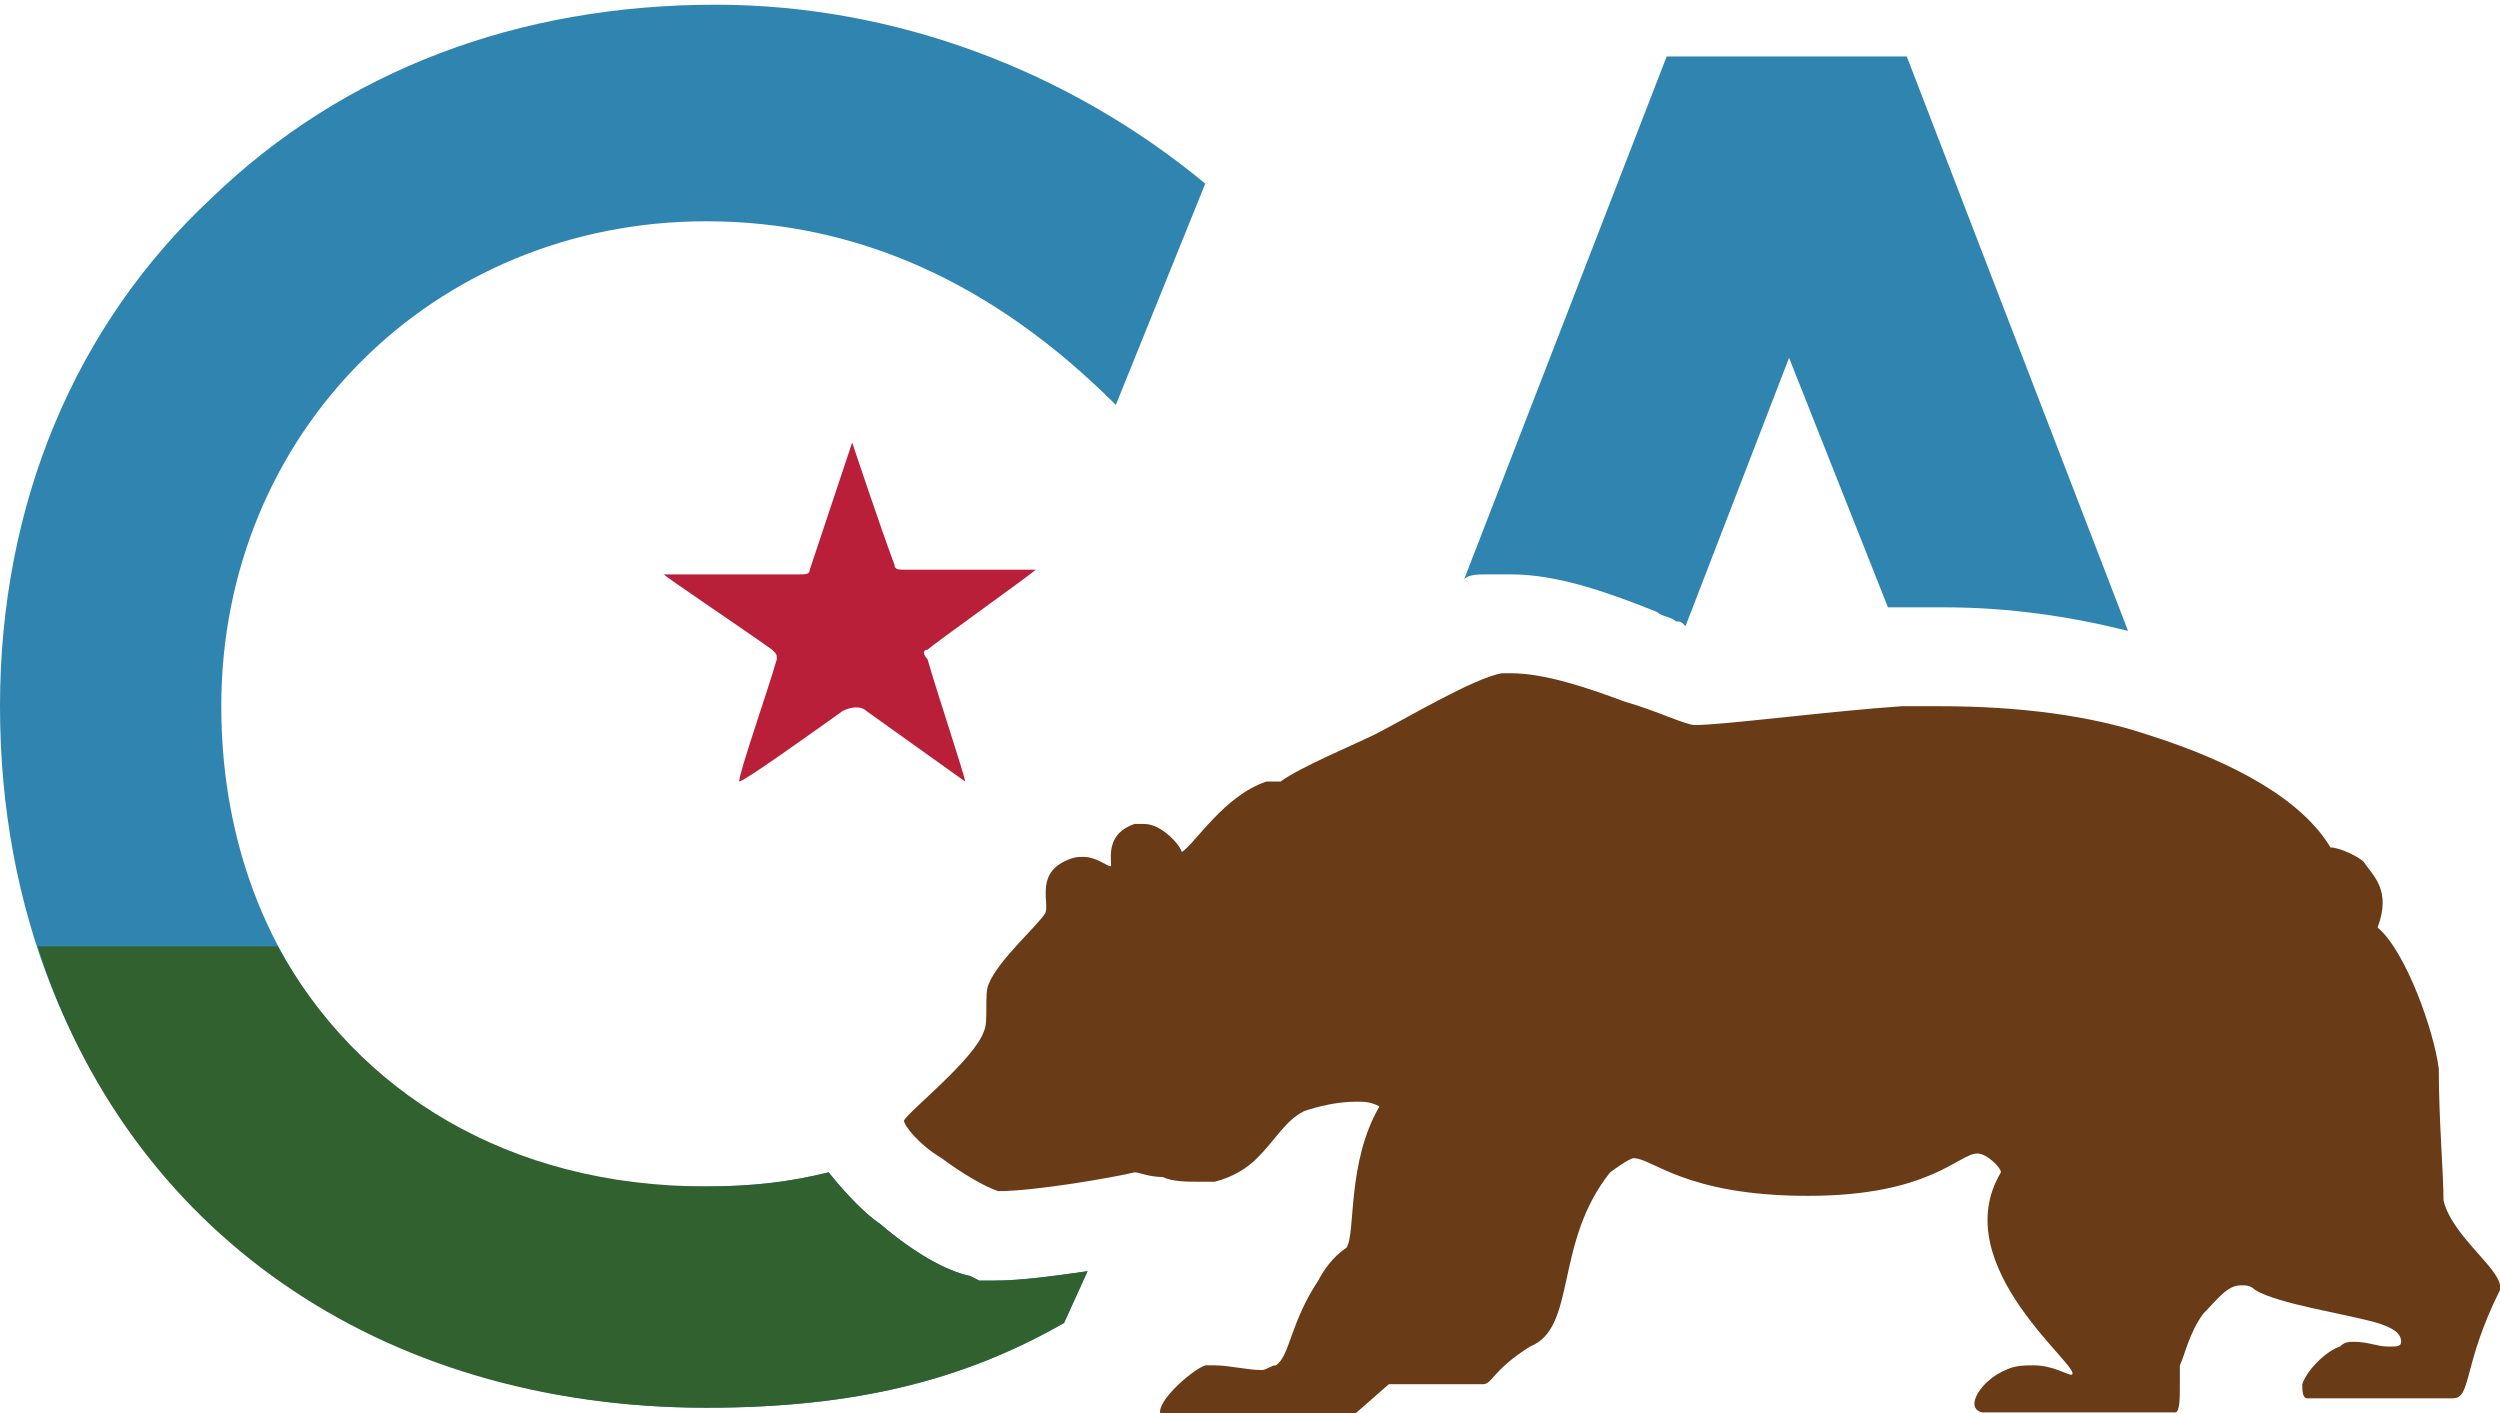
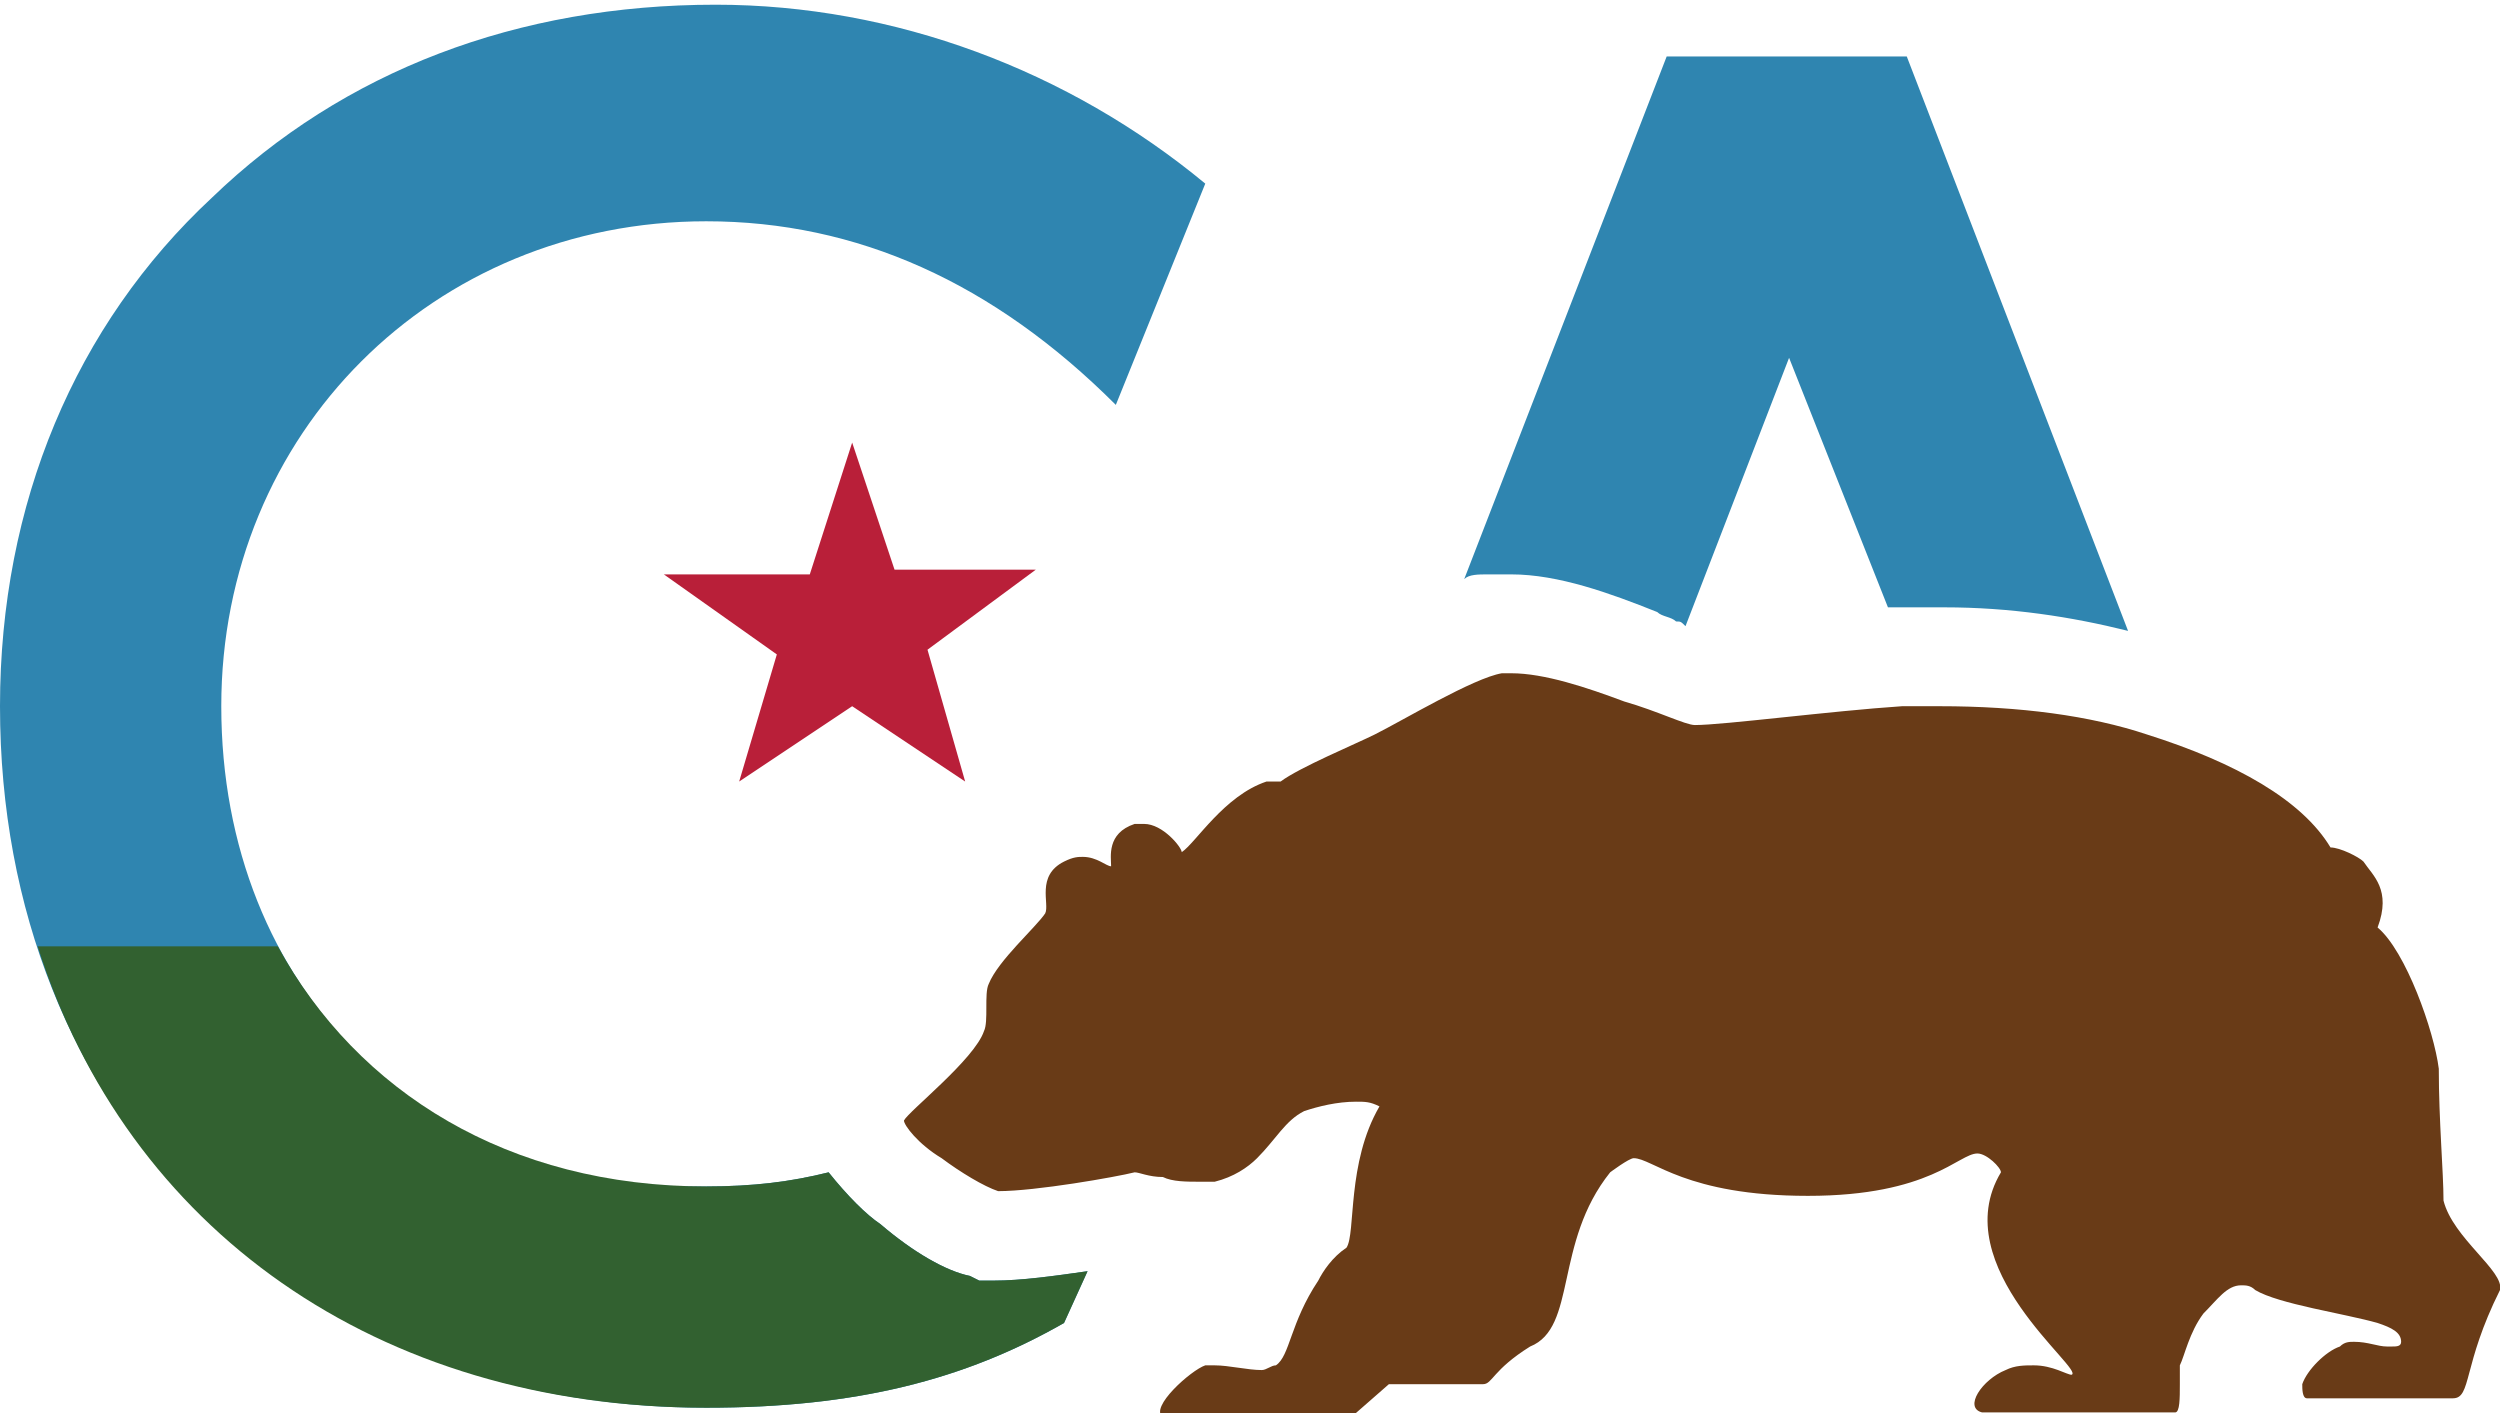
<svg xmlns="http://www.w3.org/2000/svg" version="1.1" viewBox="0 0 531 300">
  <g>
    <path fill="#2F85B0" d="M316 122h5c10 0 21 4 31 8c1 1 3 1 4 2c1 0 1 0 2 1l22-57l21 53h12c14 0 27 2 39 5L405 12h-51l-43 111c1-1 3-1 5-1z" />
-     <path fill="#B91F39" d="M197 138c1-1 22-16 23-17h-28c-1 0-2 0-2-1-3-8-9-26-9-26-3 9-6 18-9 27c0 1-1 1-2 1h-29c1 1 16 11 23 16c1 1 1 1 1 2-2 7-8 24-8 26c1 0 15-10 22-15c2-1 4-1 5 0l21 15c0-1-6-19-8-26-1-1-1-2 0-2z" />
+     <path fill="#B91F39" d="M181 94l-9 28h-31l24 17-8 27l24-16l24 16-8-28l23-17h-30z" />
    <path fill="#693B17" d="M518 227c-1-8-7-25-13-30c3-8-1-11-3-14-1-1-5-3-7-3-6-10-20-18-39-24-12-4-27-6-44-6h-8c-15 1-38 4-44 4-2 0-8-3-15-5-8-3-17-6-24-6h-2c-6 1-21 10-27 13-4 2-16 7-20 10h-3c-9 3-15 13-18 15c0-1-4-6-8-6h-2c-6 2-5 7-5 9-1 0-3-2-6-2-1 0-2 0-4 1-6 3-3 9-4 11-2 3-10 10-12 15-1 2 0 8-1 10-2 6-16 17-17 19c0 1 3 5 8 8c4 3 9 6 12 7c8 0 25-3 29-4c1 0 3 1 6 1c2 1 5 1 8 1h3c4-1 7-3 9-5c4-4 6-8 10-10c3-1 7-2 11-2c2 0 3 0 5 1-7 12-5 27-7 30-3 2-5 5-6 7-6 9-6 16-9 18-1 0-2 1-3 1-3 0-7-1-10-1h-2c-3 1-12 9-9 11h40l8-7h20c2 0 2-3 10-8c10-4 5-22 17-37c0 0 4-3 5-3c4 0 11 8 37 8c26 0 32-9 36-9c2 0 5 3 5 4-12 20 18 42 15 43-1 0-4-2-8-2-2 0-4 0-6 1-5 2-9 8-5 9h41c1 0 1-3 1-6v-4c1-2 2-7 5-11c3-3 5-6 8-6c1 0 2 0 3 1c5 3 19 5 26 7c3 1 5 2 5 4c0 1-1 1-2 1h-1c-2 0-4-1-7-1-1 0-2 0-3 1-3 1-7 5-8 8c0 1 0 3 1 3h31c4 0 2-7 10-23c1-4-10-11-12-19c0-6-1-17-1-28z" />
    <path fill="#2F85B0" d="M150 299c32 0 55-6 76-18l5-11c-7 1-14 2-20 2h-3l-2-1c-5-1-12-5-19-11-3-2-7-6-11-11-8 2-16 3-26 3-60 1-103-42-103-102C47 92 92 47 150 47c32 0 61 13 87 39l19-47c-29-24-66-38-104-38C110 1 73 15 45 42C16 69 0 107 0 150c0 87 62 149 150 149z" />
    <path fill="#326130" d="M150 299c32 0 55-6 76-18l5-11c-7 1-14 2-20 2h-3l-2-1c-5-1-12-5-19-11-3-2-7-6-11-11-8 2-16 3-26 3-42 0-74-20-91-51H8c19 60 72 98 142 98z" />
  </g>
</svg>
